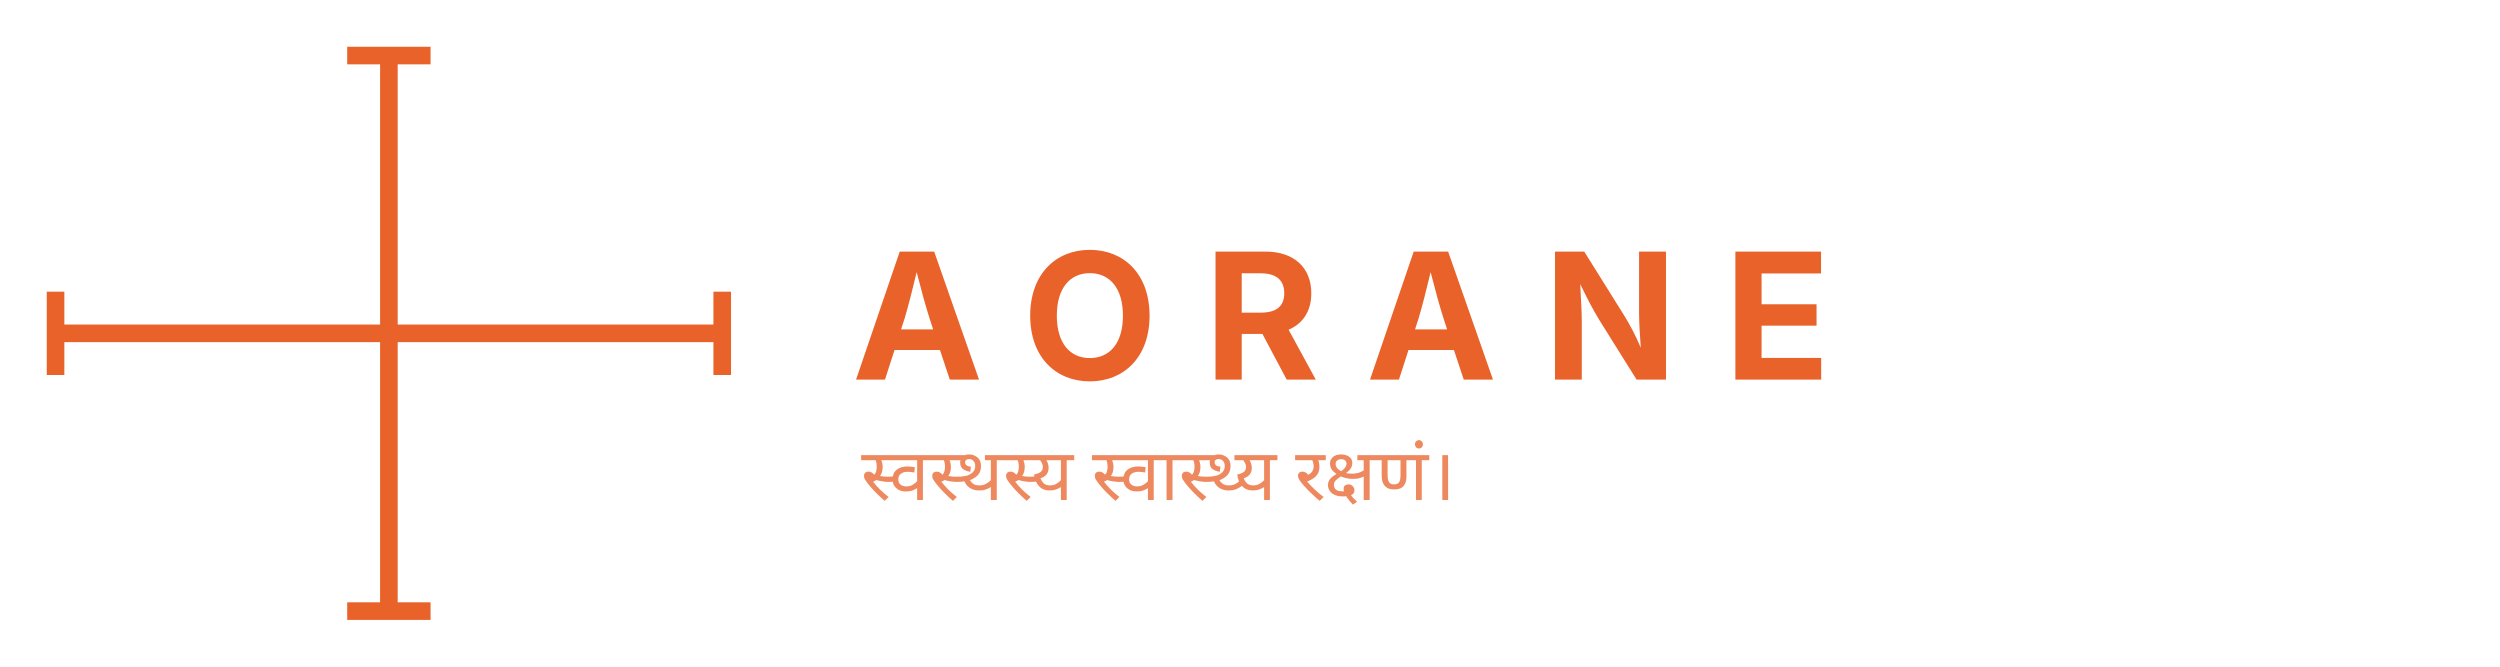
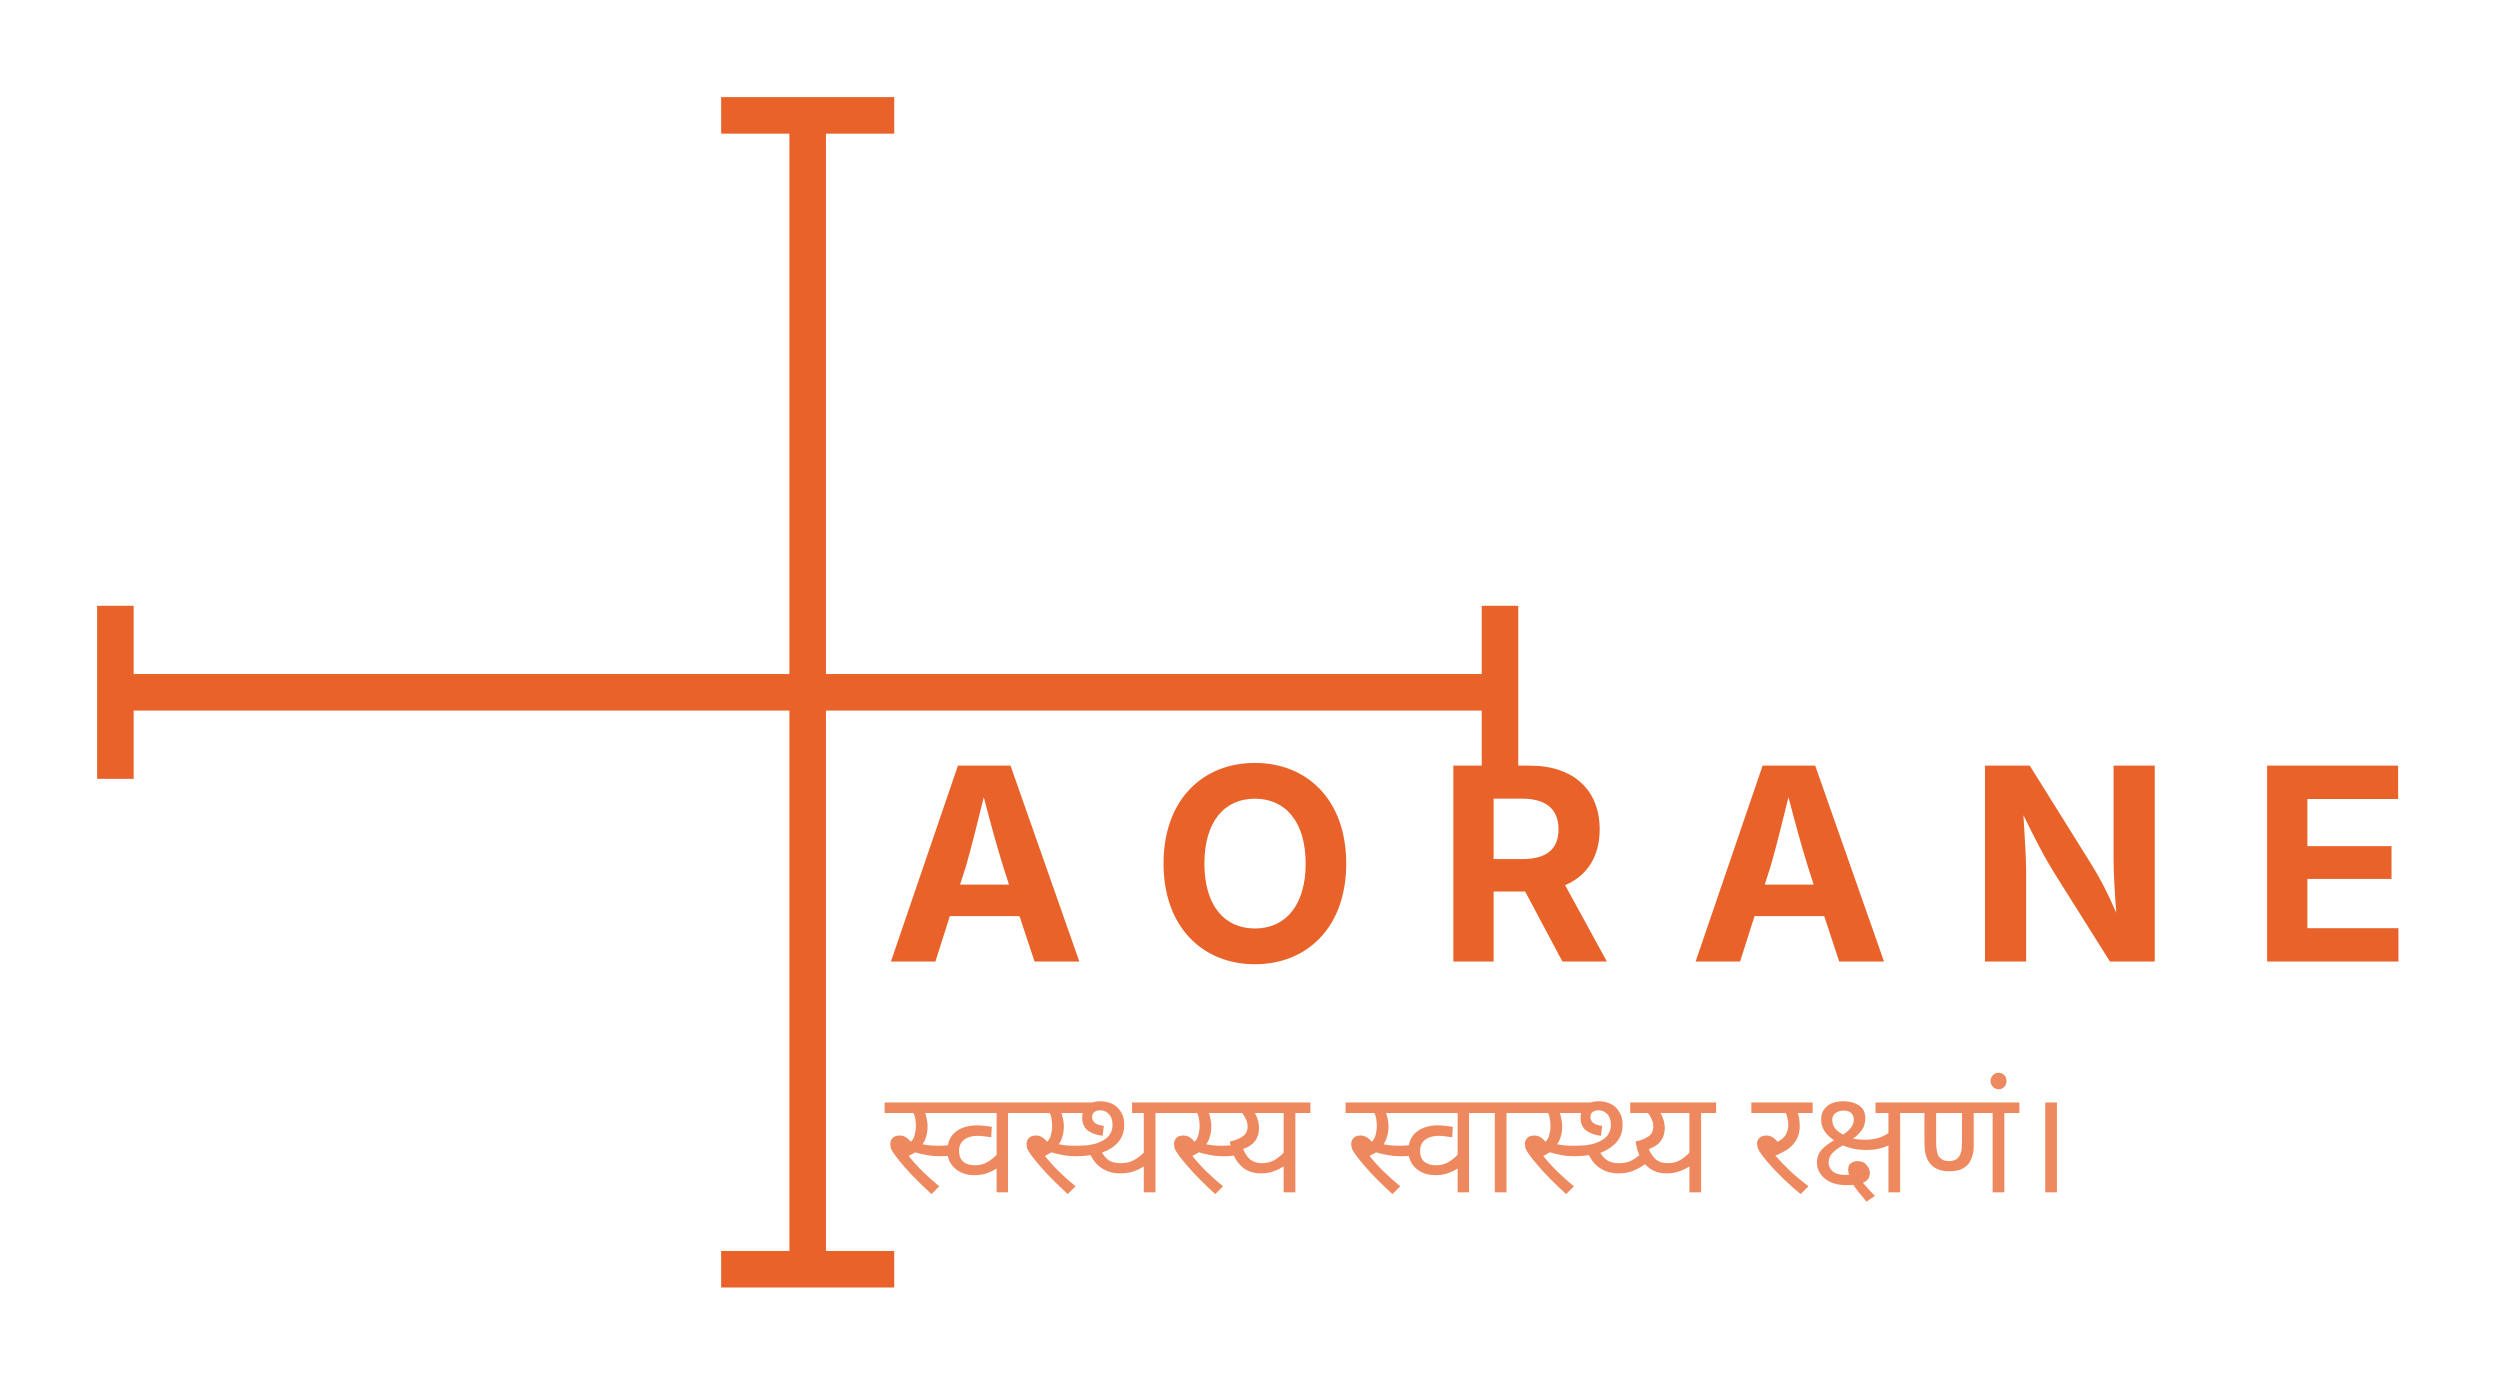
- <svg xmlns="http://www.w3.org/2000/svg" viewBox="0 0 270 72" fill="none">
+ <svg xmlns="http://www.w3.org/2000/svg" viewBox="0 0 130 72" fill="none">
  <line x1="6" y1="36" x2="78" y2="36" stroke="#E8622A" stroke-width="1.9" />
  <line x1="42" y1="6" x2="42" y2="66" stroke="#E8622A" stroke-width="1.9" />
  <line x1="37.5" y1="6" x2="46.5" y2="6" stroke="#E8622A" stroke-width="1.9" />
  <line x1="37.5" y1="66" x2="46.5" y2="66" stroke="#E8622A" stroke-width="1.9" />
  <line x1="6" y1="31.5" x2="6" y2="40.5" stroke="#E8622A" stroke-width="1.9" />
  <line x1="78" y1="31.5" x2="78" y2="40.5" stroke="#E8622A" stroke-width="1.9" />
-   <text x="92" y="41" font-family="Inter, Arial, sans-serif" font-size="19" font-weight="700" letter-spacing="5" fill="#E8622A">AORANE</text>
-   <text x="93" y="54" font-family="Noto Sans Devanagari, Arial, sans-serif" font-size="7.8" fill="#E8622A" opacity="0.75">स्वस्थस्य स्वास्थ्य रक्षणं।</text>
+   <text x="46" y="50" font-family="Inter, Arial, sans-serif" font-size="14" font-weight="700" letter-spacing="4" fill="#E8622A">AORANE</text>
+   <text x="46" y="62" font-family="Noto Sans Devanagari, Arial, sans-serif" font-size="7.5" fill="#E8622A" opacity="0.75">स्वस्थस्य स्वास्थ्य रक्षणं।</text>
</svg>
